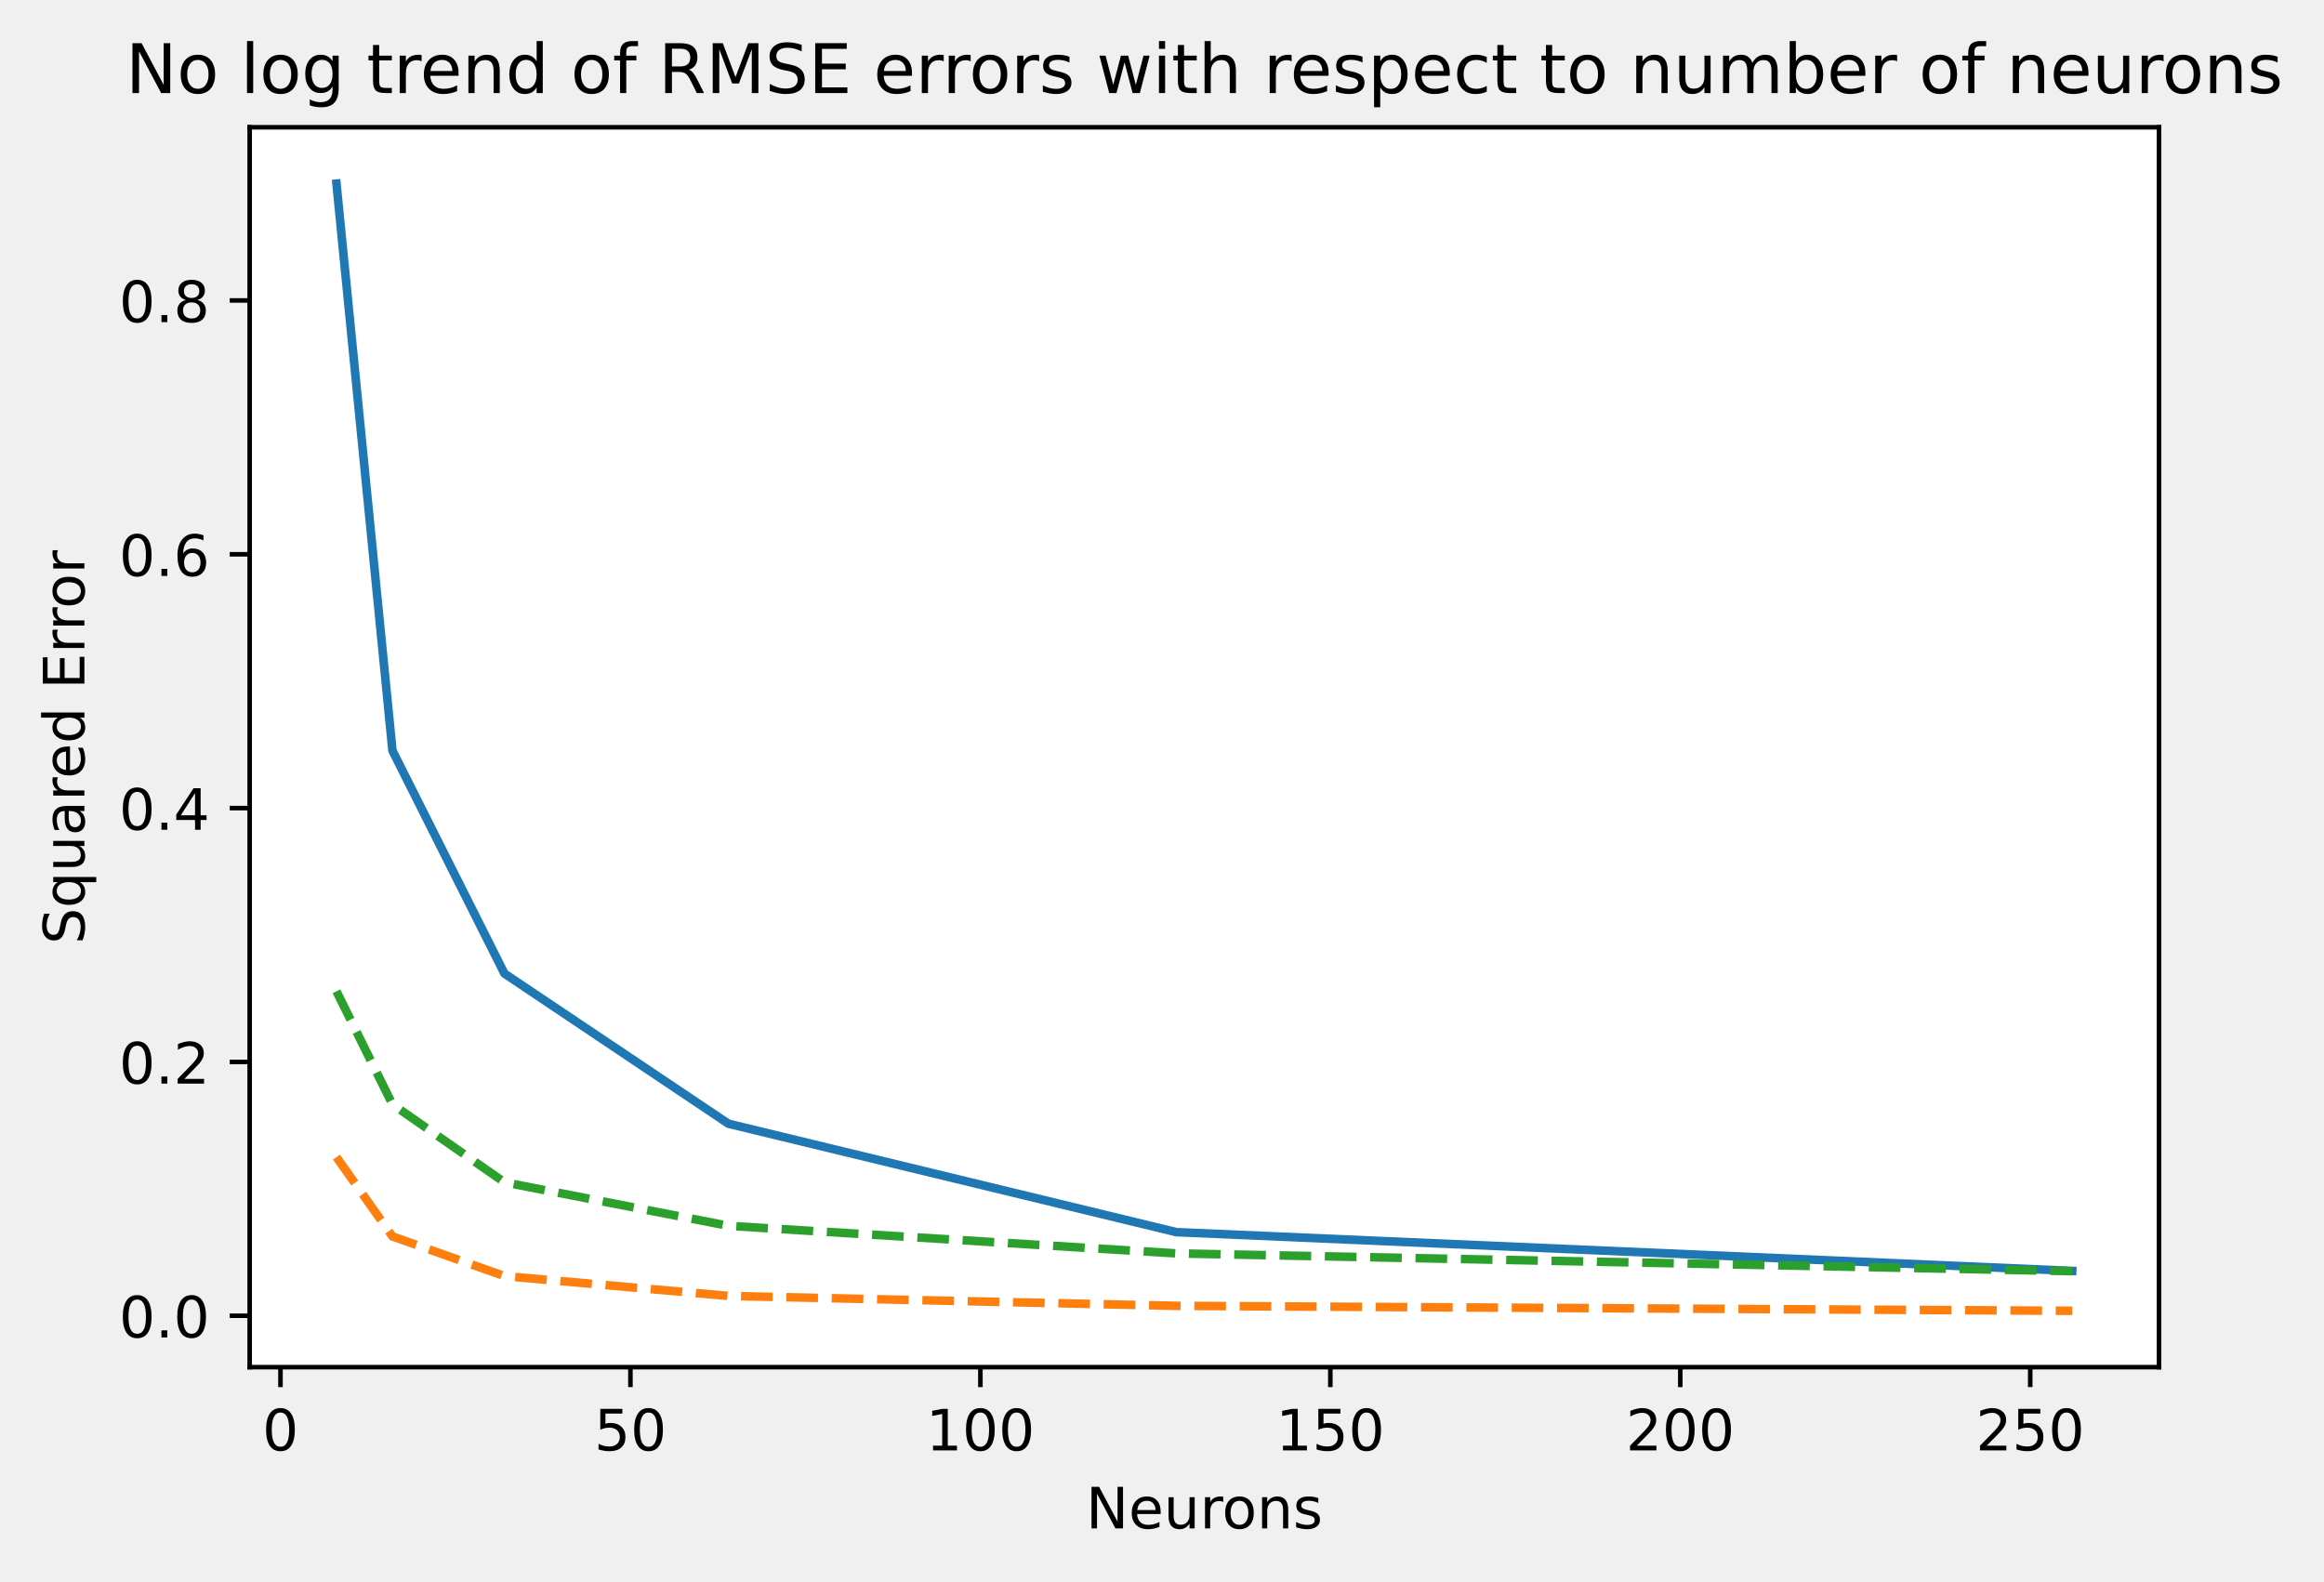
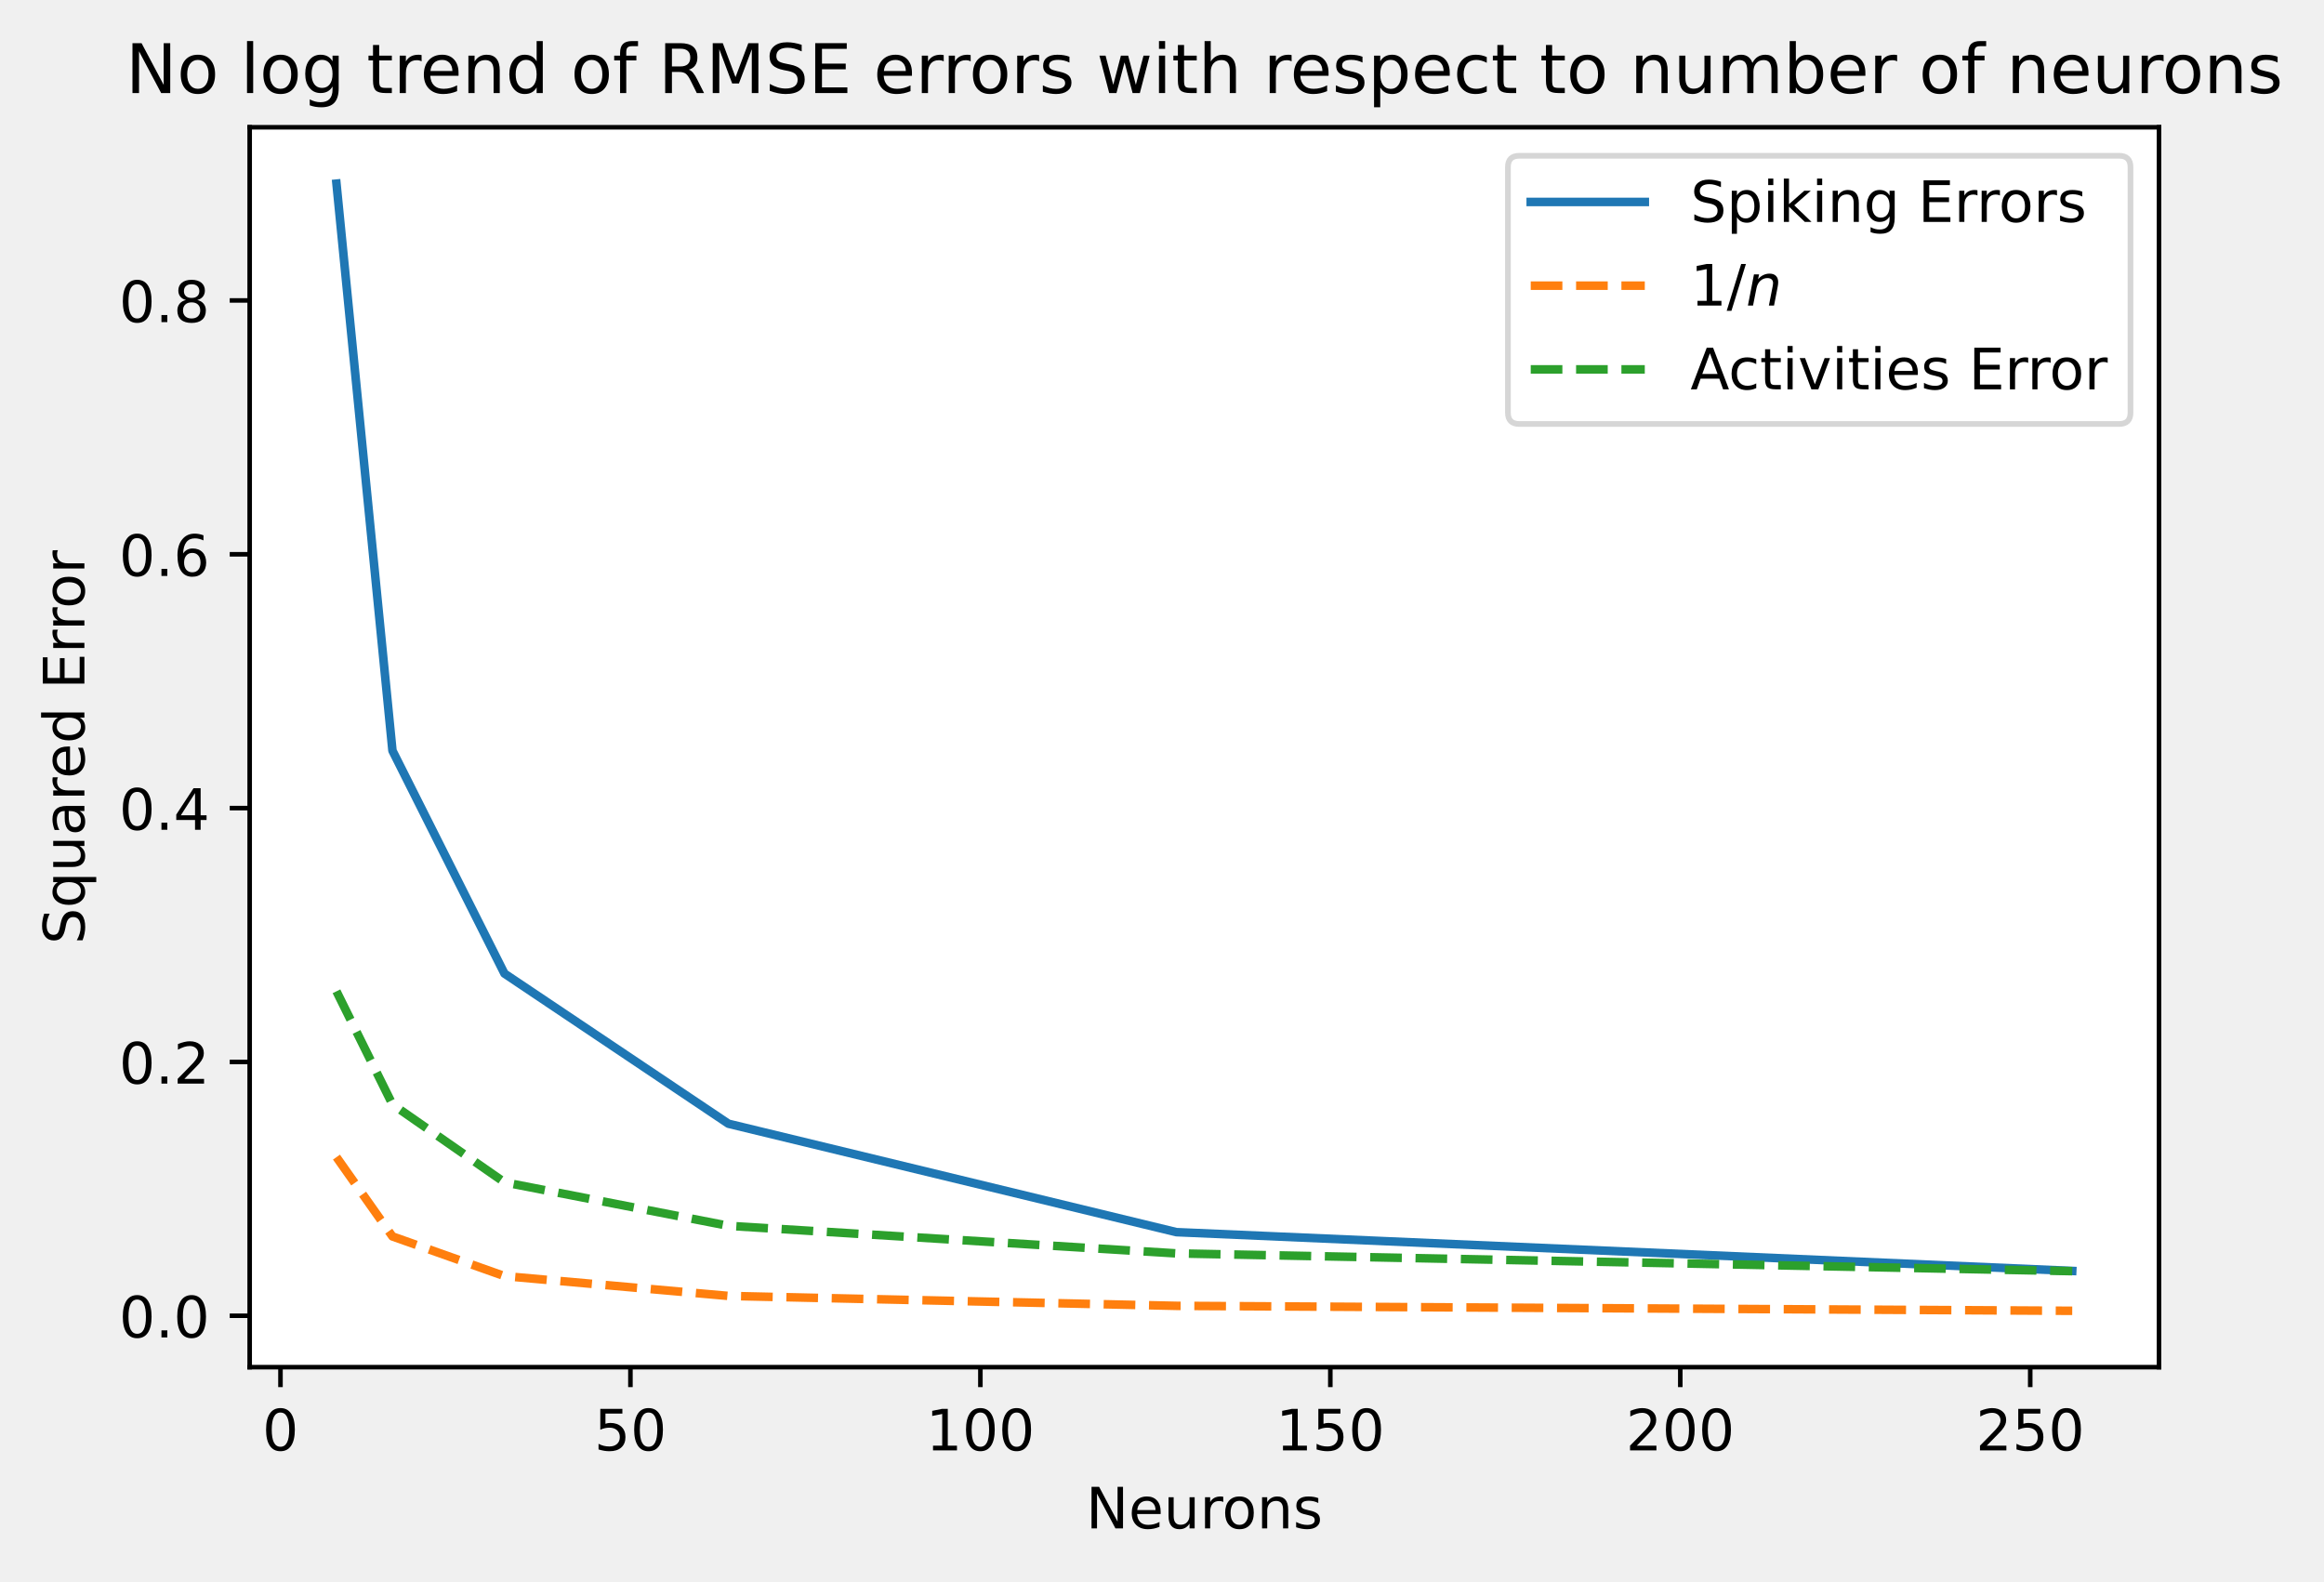
<svg xmlns="http://www.w3.org/2000/svg" xmlns:xlink="http://www.w3.org/1999/xlink" width="407.511pt" height="277.314pt" viewBox="0 0 407.511 277.314" version="1.1">
  <defs>
    <style type="text/css">*{stroke-linejoin: round; stroke-linecap: butt}</style>
  </defs>
  <g id="figure_1">
    <g id="patch_1">
      <path d="M 0 277.314  L 407.511 277.314  L 407.511 0  L 0 0  L 0 277.314  z " style="fill: none" />
    </g>
    <g id="axes_1">
      <g id="patch_2">
        <path d="M 43.781 239.758  L 378.581 239.758  L 378.581 22.318  L 43.781 22.318  z " style="fill: #ffffff" />
      </g>
      <g id="matplotlib.axis_1">
        <g id="xtick_1">
          <g id="line2d_1">
            <defs>
-               <path id="m7e993c9994" d="M 0 0  L 0 3.5  " style="stroke: #000000; stroke-width: 0.8" />
-             </defs>
-             <g>
-               <use xlink:href="#m7e993c9994" x="49.181" y="239.758" style="stroke: #000000; stroke-width: 0.8" />
+               <path id="m17f9c73970" d="M 0 0  L 0 3.5  " style="stroke: #000000; stroke-width: 0.8" />
+             </defs>
+             <g>
+               <use xlink:href="#m17f9c73970" x="49.181" y="239.758" style="stroke: #000000; stroke-width: 0.8" />
            </g>
          </g>
          <g id="text_1">
            <g transform="translate(46 254.3566) scale(0.1 -0.1)">
              <defs>
                <path id="DejaVuSans-30" d="M 2034 4250  Q 1547 4250 1301 3770  Q 1056 3291 1056 2328  Q 1056 1369 1301 889  Q 1547 409 2034 409  Q 2525 409 2770 889  Q 3016 1369 3016 2328  Q 3016 3291 2770 3770  Q 2525 4250 2034 4250  z M 2034 4750  Q 2819 4750 3233 4129  Q 3647 3509 3647 2328  Q 3647 1150 3233 529  Q 2819 -91 2034 -91  Q 1250 -91 836 529  Q 422 1150 422 2328  Q 422 3509 836 4129  Q 1250 4750 2034 4750  z " transform="scale(0.015625)" />
              </defs>
              <use xlink:href="#DejaVuSans-30" />
            </g>
          </g>
        </g>
        <g id="xtick_2">
          <g id="line2d_2">
            <g>
-               <use xlink:href="#m7e993c9994" x="110.545" y="239.758" style="stroke: #000000; stroke-width: 0.8" />
+               <use xlink:href="#m17f9c73970" x="110.545" y="239.758" style="stroke: #000000; stroke-width: 0.8" />
            </g>
          </g>
          <g id="text_2">
            <g transform="translate(104.1824 254.3566) scale(0.1 -0.1)">
              <defs>
                <path id="DejaVuSans-35" d="M 691 4666  L 3169 4666  L 3169 4134  L 1269 4134  L 1269 2991  Q 1406 3038 1543 3061  Q 1681 3084 1819 3084  Q 2600 3084 3056 2656  Q 3513 2228 3513 1497  Q 3513 744 3044 326  Q 2575 -91 1722 -91  Q 1428 -91 1123 -41  Q 819 9 494 109  L 494 744  Q 775 591 1075 516  Q 1375 441 1709 441  Q 2250 441 2565 725  Q 2881 1009 2881 1497  Q 2881 1984 2565 2268  Q 2250 2553 1709 2553  Q 1456 2553 1204 2497  Q 953 2441 691 2322  L 691 4666  z " transform="scale(0.015625)" />
              </defs>
              <use xlink:href="#DejaVuSans-35" />
              <use xlink:href="#DejaVuSans-30" x="63.623" />
            </g>
          </g>
        </g>
        <g id="xtick_3">
          <g id="line2d_3">
            <g>
-               <use xlink:href="#m7e993c9994" x="171.909" y="239.758" style="stroke: #000000; stroke-width: 0.8" />
+               <use xlink:href="#m17f9c73970" x="171.909" y="239.758" style="stroke: #000000; stroke-width: 0.8" />
            </g>
          </g>
          <g id="text_3">
            <g transform="translate(162.3648 254.3566) scale(0.1 -0.1)">
              <defs>
                <path id="DejaVuSans-31" d="M 794 531  L 1825 531  L 1825 4091  L 703 3866  L 703 4441  L 1819 4666  L 2450 4666  L 2450 531  L 3481 531  L 3481 0  L 794 0  L 794 531  z " transform="scale(0.015625)" />
              </defs>
              <use xlink:href="#DejaVuSans-31" />
              <use xlink:href="#DejaVuSans-30" x="63.623" />
              <use xlink:href="#DejaVuSans-30" x="127.246" />
            </g>
          </g>
        </g>
        <g id="xtick_4">
          <g id="line2d_4">
            <g>
-               <use xlink:href="#m7e993c9994" x="233.272" y="239.758" style="stroke: #000000; stroke-width: 0.8" />
+               <use xlink:href="#m17f9c73970" x="233.272" y="239.758" style="stroke: #000000; stroke-width: 0.8" />
            </g>
          </g>
          <g id="text_4">
            <g transform="translate(223.7284 254.3566) scale(0.1 -0.1)">
              <use xlink:href="#DejaVuSans-31" />
              <use xlink:href="#DejaVuSans-35" x="63.623" />
              <use xlink:href="#DejaVuSans-30" x="127.246" />
            </g>
          </g>
        </g>
        <g id="xtick_5">
          <g id="line2d_5">
            <g>
-               <use xlink:href="#m7e993c9994" x="294.636" y="239.758" style="stroke: #000000; stroke-width: 0.8" />
+               <use xlink:href="#m17f9c73970" x="294.636" y="239.758" style="stroke: #000000; stroke-width: 0.8" />
            </g>
          </g>
          <g id="text_5">
            <g transform="translate(285.092 254.3566) scale(0.1 -0.1)">
              <defs>
                <path id="DejaVuSans-32" d="M 1228 531  L 3431 531  L 3431 0  L 469 0  L 469 531  Q 828 903 1448 1529  Q 2069 2156 2228 2338  Q 2531 2678 2651 2914  Q 2772 3150 2772 3378  Q 2772 3750 2511 3984  Q 2250 4219 1831 4219  Q 1534 4219 1204 4116  Q 875 4013 500 3803  L 500 4441  Q 881 4594 1212 4672  Q 1544 4750 1819 4750  Q 2544 4750 2975 4387  Q 3406 4025 3406 3419  Q 3406 3131 3298 2873  Q 3191 2616 2906 2266  Q 2828 2175 2409 1742  Q 1991 1309 1228 531  z " transform="scale(0.015625)" />
              </defs>
              <use xlink:href="#DejaVuSans-32" />
              <use xlink:href="#DejaVuSans-30" x="63.623" />
              <use xlink:href="#DejaVuSans-30" x="127.246" />
            </g>
          </g>
        </g>
        <g id="xtick_6">
          <g id="line2d_6">
            <g>
-               <use xlink:href="#m7e993c9994" x="355.999" y="239.758" style="stroke: #000000; stroke-width: 0.8" />
+               <use xlink:href="#m17f9c73970" x="355.999" y="239.758" style="stroke: #000000; stroke-width: 0.8" />
            </g>
          </g>
          <g id="text_6">
            <g transform="translate(346.4557 254.3566) scale(0.1 -0.1)">
              <use xlink:href="#DejaVuSans-32" />
              <use xlink:href="#DejaVuSans-35" x="63.623" />
              <use xlink:href="#DejaVuSans-30" x="127.246" />
            </g>
          </g>
        </g>
        <g id="text_7">
          <g transform="translate(190.4195 268.0347) scale(0.1 -0.1)">
            <defs>
              <path id="DejaVuSans-4e" d="M 628 4666  L 1478 4666  L 3547 763  L 3547 4666  L 4159 4666  L 4159 0  L 3309 0  L 1241 3903  L 1241 0  L 628 0  L 628 4666  z " transform="scale(0.015625)" />
              <path id="DejaVuSans-65" d="M 3597 1894  L 3597 1613  L 953 1613  Q 991 1019 1311 708  Q 1631 397 2203 397  Q 2534 397 2845 478  Q 3156 559 3463 722  L 3463 178  Q 3153 47 2828 -22  Q 2503 -91 2169 -91  Q 1331 -91 842 396  Q 353 884 353 1716  Q 353 2575 817 3079  Q 1281 3584 2069 3584  Q 2775 3584 3186 3129  Q 3597 2675 3597 1894  z M 3022 2063  Q 3016 2534 2758 2815  Q 2500 3097 2075 3097  Q 1594 3097 1305 2825  Q 1016 2553 972 2059  L 3022 2063  z " transform="scale(0.015625)" />
              <path id="DejaVuSans-75" d="M 544 1381  L 544 3500  L 1119 3500  L 1119 1403  Q 1119 906 1312 657  Q 1506 409 1894 409  Q 2359 409 2629 706  Q 2900 1003 2900 1516  L 2900 3500  L 3475 3500  L 3475 0  L 2900 0  L 2900 538  Q 2691 219 2414 64  Q 2138 -91 1772 -91  Q 1169 -91 856 284  Q 544 659 544 1381  z M 1991 3584  L 1991 3584  z " transform="scale(0.015625)" />
              <path id="DejaVuSans-72" d="M 2631 2963  Q 2534 3019 2420 3045  Q 2306 3072 2169 3072  Q 1681 3072 1420 2755  Q 1159 2438 1159 1844  L 1159 0  L 581 0  L 581 3500  L 1159 3500  L 1159 2956  Q 1341 3275 1631 3429  Q 1922 3584 2338 3584  Q 2397 3584 2469 3576  Q 2541 3569 2628 3553  L 2631 2963  z " transform="scale(0.015625)" />
              <path id="DejaVuSans-6f" d="M 1959 3097  Q 1497 3097 1228 2736  Q 959 2375 959 1747  Q 959 1119 1226 758  Q 1494 397 1959 397  Q 2419 397 2687 759  Q 2956 1122 2956 1747  Q 2956 2369 2687 2733  Q 2419 3097 1959 3097  z M 1959 3584  Q 2709 3584 3137 3096  Q 3566 2609 3566 1747  Q 3566 888 3137 398  Q 2709 -91 1959 -91  Q 1206 -91 779 398  Q 353 888 353 1747  Q 353 2609 779 3096  Q 1206 3584 1959 3584  z " transform="scale(0.015625)" />
              <path id="DejaVuSans-6e" d="M 3513 2113  L 3513 0  L 2938 0  L 2938 2094  Q 2938 2591 2744 2837  Q 2550 3084 2163 3084  Q 1697 3084 1428 2787  Q 1159 2491 1159 1978  L 1159 0  L 581 0  L 581 3500  L 1159 3500  L 1159 2956  Q 1366 3272 1645 3428  Q 1925 3584 2291 3584  Q 2894 3584 3203 3211  Q 3513 2838 3513 2113  z " transform="scale(0.015625)" />
              <path id="DejaVuSans-73" d="M 2834 3397  L 2834 2853  Q 2591 2978 2328 3040  Q 2066 3103 1784 3103  Q 1356 3103 1142 2972  Q 928 2841 928 2578  Q 928 2378 1081 2264  Q 1234 2150 1697 2047  L 1894 2003  Q 2506 1872 2764 1633  Q 3022 1394 3022 966  Q 3022 478 2636 193  Q 2250 -91 1575 -91  Q 1294 -91 989 -36  Q 684 19 347 128  L 347 722  Q 666 556 975 473  Q 1284 391 1588 391  Q 1994 391 2212 530  Q 2431 669 2431 922  Q 2431 1156 2273 1281  Q 2116 1406 1581 1522  L 1381 1569  Q 847 1681 609 1914  Q 372 2147 372 2553  Q 372 3047 722 3315  Q 1072 3584 1716 3584  Q 2034 3584 2315 3537  Q 2597 3491 2834 3397  z " transform="scale(0.015625)" />
            </defs>
            <use xlink:href="#DejaVuSans-4e" />
            <use xlink:href="#DejaVuSans-65" x="74.805" />
            <use xlink:href="#DejaVuSans-75" x="136.328" />
            <use xlink:href="#DejaVuSans-72" x="199.707" />
            <use xlink:href="#DejaVuSans-6f" x="238.57" />
            <use xlink:href="#DejaVuSans-6e" x="299.752" />
            <use xlink:href="#DejaVuSans-73" x="363.131" />
          </g>
        </g>
      </g>
      <g id="matplotlib.axis_2">
        <g id="ytick_1">
          <g id="line2d_7">
            <defs>
-               <path id="m9e7fd2537a" d="M 0 0  L -3.5 0  " style="stroke: #000000; stroke-width: 0.8" />
-             </defs>
-             <g>
-               <use xlink:href="#m9e7fd2537a" x="43.781" y="230.744" style="stroke: #000000; stroke-width: 0.8" />
+               <path id="m02a2494fc2" d="M 0 0  L -3.5 0  " style="stroke: #000000; stroke-width: 0.8" />
+             </defs>
+             <g>
+               <use xlink:href="#m02a2494fc2" x="43.781" y="230.744" style="stroke: #000000; stroke-width: 0.8" />
            </g>
          </g>
          <g id="text_8">
            <g transform="translate(20.87813 234.5431) scale(0.1 -0.1)">
              <defs>
                <path id="DejaVuSans-2e" d="M 684 794  L 1344 794  L 1344 0  L 684 0  L 684 794  z " transform="scale(0.015625)" />
              </defs>
              <use xlink:href="#DejaVuSans-30" />
              <use xlink:href="#DejaVuSans-2e" x="63.623" />
              <use xlink:href="#DejaVuSans-30" x="95.41" />
            </g>
          </g>
        </g>
        <g id="ytick_2">
          <g id="line2d_8">
            <g>
-               <use xlink:href="#m9e7fd2537a" x="43.781" y="186.231" style="stroke: #000000; stroke-width: 0.8" />
+               <use xlink:href="#m02a2494fc2" x="43.781" y="186.231" style="stroke: #000000; stroke-width: 0.8" />
            </g>
          </g>
          <g id="text_9">
            <g transform="translate(20.87813 190.0297) scale(0.1 -0.1)">
              <use xlink:href="#DejaVuSans-30" />
              <use xlink:href="#DejaVuSans-2e" x="63.623" />
              <use xlink:href="#DejaVuSans-32" x="95.41" />
            </g>
          </g>
        </g>
        <g id="ytick_3">
          <g id="line2d_9">
            <g>
-               <use xlink:href="#m9e7fd2537a" x="43.781" y="141.717" style="stroke: #000000; stroke-width: 0.8" />
+               <use xlink:href="#m02a2494fc2" x="43.781" y="141.717" style="stroke: #000000; stroke-width: 0.8" />
            </g>
          </g>
          <g id="text_10">
            <g transform="translate(20.87813 145.5164) scale(0.1 -0.1)">
              <defs>
                <path id="DejaVuSans-34" d="M 2419 4116  L 825 1625  L 2419 1625  L 2419 4116  z M 2253 4666  L 3047 4666  L 3047 1625  L 3713 1625  L 3713 1100  L 3047 1100  L 3047 0  L 2419 0  L 2419 1100  L 313 1100  L 313 1709  L 2253 4666  z " transform="scale(0.015625)" />
              </defs>
              <use xlink:href="#DejaVuSans-30" />
              <use xlink:href="#DejaVuSans-2e" x="63.623" />
              <use xlink:href="#DejaVuSans-34" x="95.41" />
            </g>
          </g>
        </g>
        <g id="ytick_4">
          <g id="line2d_10">
            <g>
-               <use xlink:href="#m9e7fd2537a" x="43.781" y="97.204" style="stroke: #000000; stroke-width: 0.8" />
+               <use xlink:href="#m02a2494fc2" x="43.781" y="97.204" style="stroke: #000000; stroke-width: 0.8" />
            </g>
          </g>
          <g id="text_11">
            <g transform="translate(20.87813 101.003) scale(0.1 -0.1)">
              <defs>
                <path id="DejaVuSans-36" d="M 2113 2584  Q 1688 2584 1439 2293  Q 1191 2003 1191 1497  Q 1191 994 1439 701  Q 1688 409 2113 409  Q 2538 409 2786 701  Q 3034 994 3034 1497  Q 3034 2003 2786 2293  Q 2538 2584 2113 2584  z M 3366 4563  L 3366 3988  Q 3128 4100 2886 4159  Q 2644 4219 2406 4219  Q 1781 4219 1451 3797  Q 1122 3375 1075 2522  Q 1259 2794 1537 2939  Q 1816 3084 2150 3084  Q 2853 3084 3261 2657  Q 3669 2231 3669 1497  Q 3669 778 3244 343  Q 2819 -91 2113 -91  Q 1303 -91 875 529  Q 447 1150 447 2328  Q 447 3434 972 4092  Q 1497 4750 2381 4750  Q 2619 4750 2861 4703  Q 3103 4656 3366 4563  z " transform="scale(0.015625)" />
              </defs>
              <use xlink:href="#DejaVuSans-30" />
              <use xlink:href="#DejaVuSans-2e" x="63.623" />
              <use xlink:href="#DejaVuSans-36" x="95.41" />
            </g>
          </g>
        </g>
        <g id="ytick_5">
          <g id="line2d_11">
            <g>
-               <use xlink:href="#m9e7fd2537a" x="43.781" y="52.69" style="stroke: #000000; stroke-width: 0.8" />
+               <use xlink:href="#m02a2494fc2" x="43.781" y="52.69" style="stroke: #000000; stroke-width: 0.8" />
            </g>
          </g>
          <g id="text_12">
            <g transform="translate(20.87813 56.4896) scale(0.1 -0.1)">
              <defs>
                <path id="DejaVuSans-38" d="M 2034 2216  Q 1584 2216 1326 1975  Q 1069 1734 1069 1313  Q 1069 891 1326 650  Q 1584 409 2034 409  Q 2484 409 2743 651  Q 3003 894 3003 1313  Q 3003 1734 2745 1975  Q 2488 2216 2034 2216  z M 1403 2484  Q 997 2584 770 2862  Q 544 3141 544 3541  Q 544 4100 942 4425  Q 1341 4750 2034 4750  Q 2731 4750 3128 4425  Q 3525 4100 3525 3541  Q 3525 3141 3298 2862  Q 3072 2584 2669 2484  Q 3125 2378 3379 2068  Q 3634 1759 3634 1313  Q 3634 634 3220 271  Q 2806 -91 2034 -91  Q 1263 -91 848 271  Q 434 634 434 1313  Q 434 1759 690 2068  Q 947 2378 1403 2484  z M 1172 3481  Q 1172 3119 1398 2916  Q 1625 2713 2034 2713  Q 2441 2713 2670 2916  Q 2900 3119 2900 3481  Q 2900 3844 2670 4047  Q 2441 4250 2034 4250  Q 1625 4250 1398 4047  Q 1172 3844 1172 3481  z " transform="scale(0.015625)" />
              </defs>
              <use xlink:href="#DejaVuSans-30" />
              <use xlink:href="#DejaVuSans-2e" x="63.623" />
              <use xlink:href="#DejaVuSans-38" x="95.41" />
            </g>
          </g>
        </g>
        <g id="text_13">
          <g transform="translate(14.79844 165.5873) rotate(-90) scale(0.1 -0.1)">
            <defs>
              <path id="DejaVuSans-53" d="M 3425 4513  L 3425 3897  Q 3066 4069 2747 4153  Q 2428 4238 2131 4238  Q 1616 4238 1336 4038  Q 1056 3838 1056 3469  Q 1056 3159 1242 3001  Q 1428 2844 1947 2747  L 2328 2669  Q 3034 2534 3370 2195  Q 3706 1856 3706 1288  Q 3706 609 3251 259  Q 2797 -91 1919 -91  Q 1588 -91 1214 -16  Q 841 59 441 206  L 441 856  Q 825 641 1194 531  Q 1563 422 1919 422  Q 2459 422 2753 634  Q 3047 847 3047 1241  Q 3047 1584 2836 1778  Q 2625 1972 2144 2069  L 1759 2144  Q 1053 2284 737 2584  Q 422 2884 422 3419  Q 422 4038 858 4394  Q 1294 4750 2059 4750  Q 2388 4750 2728 4690  Q 3069 4631 3425 4513  z " transform="scale(0.015625)" />
              <path id="DejaVuSans-71" d="M 947 1747  Q 947 1113 1208 752  Q 1469 391 1925 391  Q 2381 391 2643 752  Q 2906 1113 2906 1747  Q 2906 2381 2643 2742  Q 2381 3103 1925 3103  Q 1469 3103 1208 2742  Q 947 2381 947 1747  z M 2906 525  Q 2725 213 2448 61  Q 2172 -91 1784 -91  Q 1150 -91 751 415  Q 353 922 353 1747  Q 353 2572 751 3078  Q 1150 3584 1784 3584  Q 2172 3584 2448 3432  Q 2725 3281 2906 2969  L 2906 3500  L 3481 3500  L 3481 -1331  L 2906 -1331  L 2906 525  z " transform="scale(0.015625)" />
              <path id="DejaVuSans-61" d="M 2194 1759  Q 1497 1759 1228 1600  Q 959 1441 959 1056  Q 959 750 1161 570  Q 1363 391 1709 391  Q 2188 391 2477 730  Q 2766 1069 2766 1631  L 2766 1759  L 2194 1759  z M 3341 1997  L 3341 0  L 2766 0  L 2766 531  Q 2569 213 2275 61  Q 1981 -91 1556 -91  Q 1019 -91 701 211  Q 384 513 384 1019  Q 384 1609 779 1909  Q 1175 2209 1959 2209  L 2766 2209  L 2766 2266  Q 2766 2663 2505 2880  Q 2244 3097 1772 3097  Q 1472 3097 1187 3025  Q 903 2953 641 2809  L 641 3341  Q 956 3463 1253 3523  Q 1550 3584 1831 3584  Q 2591 3584 2966 3190  Q 3341 2797 3341 1997  z " transform="scale(0.015625)" />
              <path id="DejaVuSans-64" d="M 2906 2969  L 2906 4863  L 3481 4863  L 3481 0  L 2906 0  L 2906 525  Q 2725 213 2448 61  Q 2172 -91 1784 -91  Q 1150 -91 751 415  Q 353 922 353 1747  Q 353 2572 751 3078  Q 1150 3584 1784 3584  Q 2172 3584 2448 3432  Q 2725 3281 2906 2969  z M 947 1747  Q 947 1113 1208 752  Q 1469 391 1925 391  Q 2381 391 2643 752  Q 2906 1113 2906 1747  Q 2906 2381 2643 2742  Q 2381 3103 1925 3103  Q 1469 3103 1208 2742  Q 947 2381 947 1747  z " transform="scale(0.015625)" />
              <path id="DejaVuSans-20" transform="scale(0.015625)" />
              <path id="DejaVuSans-45" d="M 628 4666  L 3578 4666  L 3578 4134  L 1259 4134  L 1259 2753  L 3481 2753  L 3481 2222  L 1259 2222  L 1259 531  L 3634 531  L 3634 0  L 628 0  L 628 4666  z " transform="scale(0.015625)" />
            </defs>
            <use xlink:href="#DejaVuSans-53" />
            <use xlink:href="#DejaVuSans-71" x="63.477" />
            <use xlink:href="#DejaVuSans-75" x="126.953" />
            <use xlink:href="#DejaVuSans-61" x="190.332" />
            <use xlink:href="#DejaVuSans-72" x="251.611" />
            <use xlink:href="#DejaVuSans-65" x="290.475" />
            <use xlink:href="#DejaVuSans-64" x="351.998" />
            <use xlink:href="#DejaVuSans-20" x="415.475" />
            <use xlink:href="#DejaVuSans-45" x="447.262" />
            <use xlink:href="#DejaVuSans-72" x="510.445" />
            <use xlink:href="#DejaVuSans-72" x="549.809" />
            <use xlink:href="#DejaVuSans-6f" x="588.672" />
            <use xlink:href="#DejaVuSans-72" x="649.854" />
          </g>
        </g>
      </g>
      <g id="line2d_12">
-         <path d="M 58.999 32.202  L 68.818 131.644  L 88.454 170.729  L 127.727 197.065  L 206.272 216.08  L 363.363 222.88  " clip-path="url(#p8b13e7468d)" style="fill: none; stroke: #1f77b4; stroke-width: 1.5; stroke-linecap: square" />
+         <path d="M 58.999 32.202  L 68.818 131.644  L 88.454 170.729  L 127.727 197.065  L 206.272 216.08  L 363.363 222.88  " clip-path="url(#pe43edf766f)" style="fill: none; stroke: #1f77b4; stroke-width: 1.5; stroke-linecap: square" />
      </g>
      <g id="line2d_13">
-         <path d="M 58.999 202.923  L 68.818 216.833  L 88.454 223.789  L 127.727 227.266  L 206.272 229.005  L 363.363 229.874  " clip-path="url(#p8b13e7468d)" style="fill: none; stroke-dasharray: 5.55,2.4; stroke-dashoffset: 0; stroke: #ff7f0e; stroke-width: 1.5" />
+         <path d="M 58.999 202.923  L 68.818 216.833  L 88.454 223.789  L 127.727 227.266  L 206.272 229.005  L 363.363 229.874  " clip-path="url(#pe43edf766f)" style="fill: none; stroke-dasharray: 5.55,2.4; stroke-dashoffset: 0; stroke: #ff7f0e; stroke-width: 1.5" />
      </g>
      <g id="line2d_14">
-         <path d="M 58.999 173.842  L 68.818 193.674  L 88.454 207.342  L 127.727 214.97  L 206.272 219.805  L 363.363 222.922  " clip-path="url(#p8b13e7468d)" style="fill: none; stroke-dasharray: 5.55,2.4; stroke-dashoffset: 0; stroke: #2ca02c; stroke-width: 1.5" />
+         <path d="M 58.999 173.842  L 68.818 193.674  L 88.454 207.342  L 127.727 214.97  L 206.272 219.805  L 363.363 222.922  " clip-path="url(#pe43edf766f)" style="fill: none; stroke-dasharray: 5.55,2.4; stroke-dashoffset: 0; stroke: #2ca02c; stroke-width: 1.5" />
      </g>
      <g id="patch_3">
        <path d="M 43.781 239.758  L 43.781 22.318  " style="fill: none; stroke: #000000; stroke-width: 0.8; stroke-linejoin: miter; stroke-linecap: square" />
      </g>
      <g id="patch_4">
        <path d="M 378.581 239.758  L 378.581 22.318  " style="fill: none; stroke: #000000; stroke-width: 0.8; stroke-linejoin: miter; stroke-linecap: square" />
      </g>
      <g id="patch_5">
        <path d="M 43.781 239.758  L 378.581 239.758  " style="fill: none; stroke: #000000; stroke-width: 0.8; stroke-linejoin: miter; stroke-linecap: square" />
      </g>
      <g id="patch_6">
        <path d="M 43.781 22.318  L 378.581 22.318  " style="fill: none; stroke: #000000; stroke-width: 0.8; stroke-linejoin: miter; stroke-linecap: square" />
      </g>
      <g id="text_14">
        <g transform="translate(22.05187 16.31812) scale(0.12 -0.12)">
          <defs>
            <path id="DejaVuSans-6c" d="M 603 4863  L 1178 4863  L 1178 0  L 603 0  L 603 4863  z " transform="scale(0.015625)" />
            <path id="DejaVuSans-67" d="M 2906 1791  Q 2906 2416 2648 2759  Q 2391 3103 1925 3103  Q 1463 3103 1205 2759  Q 947 2416 947 1791  Q 947 1169 1205 825  Q 1463 481 1925 481  Q 2391 481 2648 825  Q 2906 1169 2906 1791  z M 3481 434  Q 3481 -459 3084 -895  Q 2688 -1331 1869 -1331  Q 1566 -1331 1297 -1286  Q 1028 -1241 775 -1147  L 775 -588  Q 1028 -725 1275 -790  Q 1522 -856 1778 -856  Q 2344 -856 2625 -561  Q 2906 -266 2906 331  L 2906 616  Q 2728 306 2450 153  Q 2172 0 1784 0  Q 1141 0 747 490  Q 353 981 353 1791  Q 353 2603 747 3093  Q 1141 3584 1784 3584  Q 2172 3584 2450 3431  Q 2728 3278 2906 2969  L 2906 3500  L 3481 3500  L 3481 434  z " transform="scale(0.015625)" />
            <path id="DejaVuSans-74" d="M 1172 4494  L 1172 3500  L 2356 3500  L 2356 3053  L 1172 3053  L 1172 1153  Q 1172 725 1289 603  Q 1406 481 1766 481  L 2356 481  L 2356 0  L 1766 0  Q 1100 0 847 248  Q 594 497 594 1153  L 594 3053  L 172 3053  L 172 3500  L 594 3500  L 594 4494  L 1172 4494  z " transform="scale(0.015625)" />
            <path id="DejaVuSans-66" d="M 2375 4863  L 2375 4384  L 1825 4384  Q 1516 4384 1395 4259  Q 1275 4134 1275 3809  L 1275 3500  L 2222 3500  L 2222 3053  L 1275 3053  L 1275 0  L 697 0  L 697 3053  L 147 3053  L 147 3500  L 697 3500  L 697 3744  Q 697 4328 969 4595  Q 1241 4863 1831 4863  L 2375 4863  z " transform="scale(0.015625)" />
            <path id="DejaVuSans-52" d="M 2841 2188  Q 3044 2119 3236 1894  Q 3428 1669 3622 1275  L 4263 0  L 3584 0  L 2988 1197  Q 2756 1666 2539 1819  Q 2322 1972 1947 1972  L 1259 1972  L 1259 0  L 628 0  L 628 4666  L 2053 4666  Q 2853 4666 3247 4331  Q 3641 3997 3641 3322  Q 3641 2881 3436 2590  Q 3231 2300 2841 2188  z M 1259 4147  L 1259 2491  L 2053 2491  Q 2509 2491 2742 2702  Q 2975 2913 2975 3322  Q 2975 3731 2742 3939  Q 2509 4147 2053 4147  L 1259 4147  z " transform="scale(0.015625)" />
            <path id="DejaVuSans-4d" d="M 628 4666  L 1569 4666  L 2759 1491  L 3956 4666  L 4897 4666  L 4897 0  L 4281 0  L 4281 4097  L 3078 897  L 2444 897  L 1241 4097  L 1241 0  L 628 0  L 628 4666  z " transform="scale(0.015625)" />
            <path id="DejaVuSans-77" d="M 269 3500  L 844 3500  L 1563 769  L 2278 3500  L 2956 3500  L 3675 769  L 4391 3500  L 4966 3500  L 4050 0  L 3372 0  L 2619 2869  L 1863 0  L 1184 0  L 269 3500  z " transform="scale(0.015625)" />
            <path id="DejaVuSans-69" d="M 603 3500  L 1178 3500  L 1178 0  L 603 0  L 603 3500  z M 603 4863  L 1178 4863  L 1178 4134  L 603 4134  L 603 4863  z " transform="scale(0.015625)" />
            <path id="DejaVuSans-68" d="M 3513 2113  L 3513 0  L 2938 0  L 2938 2094  Q 2938 2591 2744 2837  Q 2550 3084 2163 3084  Q 1697 3084 1428 2787  Q 1159 2491 1159 1978  L 1159 0  L 581 0  L 581 4863  L 1159 4863  L 1159 2956  Q 1366 3272 1645 3428  Q 1925 3584 2291 3584  Q 2894 3584 3203 3211  Q 3513 2838 3513 2113  z " transform="scale(0.015625)" />
            <path id="DejaVuSans-70" d="M 1159 525  L 1159 -1331  L 581 -1331  L 581 3500  L 1159 3500  L 1159 2969  Q 1341 3281 1617 3432  Q 1894 3584 2278 3584  Q 2916 3584 3314 3078  Q 3713 2572 3713 1747  Q 3713 922 3314 415  Q 2916 -91 2278 -91  Q 1894 -91 1617 61  Q 1341 213 1159 525  z M 3116 1747  Q 3116 2381 2855 2742  Q 2594 3103 2138 3103  Q 1681 3103 1420 2742  Q 1159 2381 1159 1747  Q 1159 1113 1420 752  Q 1681 391 2138 391  Q 2594 391 2855 752  Q 3116 1113 3116 1747  z " transform="scale(0.015625)" />
            <path id="DejaVuSans-63" d="M 3122 3366  L 3122 2828  Q 2878 2963 2633 3030  Q 2388 3097 2138 3097  Q 1578 3097 1268 2742  Q 959 2388 959 1747  Q 959 1106 1268 751  Q 1578 397 2138 397  Q 2388 397 2633 464  Q 2878 531 3122 666  L 3122 134  Q 2881 22 2623 -34  Q 2366 -91 2075 -91  Q 1284 -91 818 406  Q 353 903 353 1747  Q 353 2603 823 3093  Q 1294 3584 2113 3584  Q 2378 3584 2631 3529  Q 2884 3475 3122 3366  z " transform="scale(0.015625)" />
            <path id="DejaVuSans-6d" d="M 3328 2828  Q 3544 3216 3844 3400  Q 4144 3584 4550 3584  Q 5097 3584 5394 3201  Q 5691 2819 5691 2113  L 5691 0  L 5113 0  L 5113 2094  Q 5113 2597 4934 2840  Q 4756 3084 4391 3084  Q 3944 3084 3684 2787  Q 3425 2491 3425 1978  L 3425 0  L 2847 0  L 2847 2094  Q 2847 2600 2669 2842  Q 2491 3084 2119 3084  Q 1678 3084 1418 2786  Q 1159 2488 1159 1978  L 1159 0  L 581 0  L 581 3500  L 1159 3500  L 1159 2956  Q 1356 3278 1631 3431  Q 1906 3584 2284 3584  Q 2666 3584 2933 3390  Q 3200 3197 3328 2828  z " transform="scale(0.015625)" />
            <path id="DejaVuSans-62" d="M 3116 1747  Q 3116 2381 2855 2742  Q 2594 3103 2138 3103  Q 1681 3103 1420 2742  Q 1159 2381 1159 1747  Q 1159 1113 1420 752  Q 1681 391 2138 391  Q 2594 391 2855 752  Q 3116 1113 3116 1747  z M 1159 2969  Q 1341 3281 1617 3432  Q 1894 3584 2278 3584  Q 2916 3584 3314 3078  Q 3713 2572 3713 1747  Q 3713 922 3314 415  Q 2916 -91 2278 -91  Q 1894 -91 1617 61  Q 1341 213 1159 525  L 1159 0  L 581 0  L 581 4863  L 1159 4863  L 1159 2969  z " transform="scale(0.015625)" />
          </defs>
          <use xlink:href="#DejaVuSans-4e" />
          <use xlink:href="#DejaVuSans-6f" x="74.805" />
          <use xlink:href="#DejaVuSans-20" x="135.986" />
          <use xlink:href="#DejaVuSans-6c" x="167.773" />
          <use xlink:href="#DejaVuSans-6f" x="195.557" />
          <use xlink:href="#DejaVuSans-67" x="256.738" />
          <use xlink:href="#DejaVuSans-20" x="320.215" />
          <use xlink:href="#DejaVuSans-74" x="352.002" />
          <use xlink:href="#DejaVuSans-72" x="391.211" />
          <use xlink:href="#DejaVuSans-65" x="430.074" />
          <use xlink:href="#DejaVuSans-6e" x="491.598" />
          <use xlink:href="#DejaVuSans-64" x="554.977" />
          <use xlink:href="#DejaVuSans-20" x="618.453" />
          <use xlink:href="#DejaVuSans-6f" x="650.24" />
          <use xlink:href="#DejaVuSans-66" x="711.422" />
          <use xlink:href="#DejaVuSans-20" x="746.627" />
          <use xlink:href="#DejaVuSans-52" x="778.414" />
          <use xlink:href="#DejaVuSans-4d" x="847.896" />
          <use xlink:href="#DejaVuSans-53" x="934.176" />
          <use xlink:href="#DejaVuSans-45" x="997.652" />
          <use xlink:href="#DejaVuSans-20" x="1060.836" />
          <use xlink:href="#DejaVuSans-65" x="1092.623" />
          <use xlink:href="#DejaVuSans-72" x="1154.146" />
          <use xlink:href="#DejaVuSans-72" x="1193.51" />
          <use xlink:href="#DejaVuSans-6f" x="1232.373" />
          <use xlink:href="#DejaVuSans-72" x="1293.555" />
          <use xlink:href="#DejaVuSans-73" x="1334.668" />
          <use xlink:href="#DejaVuSans-20" x="1386.768" />
          <use xlink:href="#DejaVuSans-77" x="1418.555" />
          <use xlink:href="#DejaVuSans-69" x="1500.342" />
          <use xlink:href="#DejaVuSans-74" x="1528.125" />
          <use xlink:href="#DejaVuSans-68" x="1567.334" />
          <use xlink:href="#DejaVuSans-20" x="1630.713" />
          <use xlink:href="#DejaVuSans-72" x="1662.5" />
          <use xlink:href="#DejaVuSans-65" x="1701.363" />
          <use xlink:href="#DejaVuSans-73" x="1762.887" />
          <use xlink:href="#DejaVuSans-70" x="1814.986" />
          <use xlink:href="#DejaVuSans-65" x="1878.463" />
          <use xlink:href="#DejaVuSans-63" x="1939.986" />
          <use xlink:href="#DejaVuSans-74" x="1994.967" />
          <use xlink:href="#DejaVuSans-20" x="2034.176" />
          <use xlink:href="#DejaVuSans-74" x="2065.963" />
          <use xlink:href="#DejaVuSans-6f" x="2105.172" />
          <use xlink:href="#DejaVuSans-20" x="2166.354" />
          <use xlink:href="#DejaVuSans-6e" x="2198.141" />
          <use xlink:href="#DejaVuSans-75" x="2261.52" />
          <use xlink:href="#DejaVuSans-6d" x="2324.898" />
          <use xlink:href="#DejaVuSans-62" x="2422.311" />
          <use xlink:href="#DejaVuSans-65" x="2485.787" />
          <use xlink:href="#DejaVuSans-72" x="2547.311" />
          <use xlink:href="#DejaVuSans-20" x="2588.424" />
          <use xlink:href="#DejaVuSans-6f" x="2620.211" />
          <use xlink:href="#DejaVuSans-66" x="2681.393" />
          <use xlink:href="#DejaVuSans-20" x="2716.598" />
          <use xlink:href="#DejaVuSans-6e" x="2748.385" />
          <use xlink:href="#DejaVuSans-65" x="2811.764" />
          <use xlink:href="#DejaVuSans-75" x="2873.287" />
          <use xlink:href="#DejaVuSans-72" x="2936.666" />
          <use xlink:href="#DejaVuSans-6f" x="2975.529" />
          <use xlink:href="#DejaVuSans-6e" x="3036.711" />
          <use xlink:href="#DejaVuSans-73" x="3100.09" />
        </g>
      </g>
+       <g id="legend_1">
+         <g id="patch_7">
+           <path d="M 266.413 74.353  L 371.581 74.353  Q 373.581 74.353 373.581 72.353  L 373.581 29.318  Q 373.581 27.318 371.581 27.318  L 266.413 27.318  Q 264.413 27.318 264.413 29.318  L 264.413 72.353  Q 264.413 74.353 266.413 74.353  z " style="fill: #ffffff; opacity: 0.8; stroke: #cccccc; stroke-linejoin: miter" />
+         </g>
+         <g id="line2d_15">
+           <path d="M 268.413 35.417  L 278.413 35.417  L 288.413 35.417  " style="fill: none; stroke: #1f77b4; stroke-width: 1.5; stroke-linecap: square" />
+         </g>
+         <g id="text_15">
+           <g transform="translate(296.4125 38.91656) scale(0.1 -0.1)">
+             <defs>
+               <path id="DejaVuSans-6b" d="M 581 4863  L 1159 4863  L 1159 1991  L 2875 3500  L 3609 3500  L 1753 1863  L 3688 0  L 2938 0  L 1159 1709  L 1159 0  L 581 0  L 581 4863  z " transform="scale(0.015625)" />
+             </defs>
+             <use xlink:href="#DejaVuSans-53" />
+             <use xlink:href="#DejaVuSans-70" x="63.477" />
+             <use xlink:href="#DejaVuSans-69" x="126.953" />
+             <use xlink:href="#DejaVuSans-6b" x="154.736" />
+             <use xlink:href="#DejaVuSans-69" x="212.646" />
+             <use xlink:href="#DejaVuSans-6e" x="240.43" />
+             <use xlink:href="#DejaVuSans-67" x="303.809" />
+             <use xlink:href="#DejaVuSans-20" x="367.285" />
+             <use xlink:href="#DejaVuSans-45" x="399.072" />
+             <use xlink:href="#DejaVuSans-72" x="462.256" />
+             <use xlink:href="#DejaVuSans-72" x="501.619" />
+             <use xlink:href="#DejaVuSans-6f" x="540.482" />
+             <use xlink:href="#DejaVuSans-72" x="601.664" />
+             <use xlink:href="#DejaVuSans-73" x="642.777" />
+           </g>
+         </g>
+         <g id="line2d_16">
+           <path d="M 268.413 50.095  L 278.413 50.095  L 288.413 50.095  " style="fill: none; stroke-dasharray: 5.55,2.4; stroke-dashoffset: 0; stroke: #ff7f0e; stroke-width: 1.5" />
+         </g>
+         <g id="text_16">
+           <g transform="translate(296.4125 53.59469) scale(0.1 -0.1)">
+             <defs>
+               <path id="DejaVuSans-2f" d="M 1625 4666  L 2156 4666  L 531 -594  L 0 -594  L 1625 4666  z " transform="scale(0.015625)" />
+               <path id="DejaVuSans-Oblique-6e" d="M 3566 2113  L 3156 0  L 2578 0  L 2988 2091  Q 3016 2238 3031 2350  Q 3047 2463 3047 2528  Q 3047 2791 2881 2937  Q 2716 3084 2419 3084  Q 1956 3084 1622 2776  Q 1288 2469 1184 1941  L 800 0  L 225 0  L 903 3500  L 1478 3500  L 1363 2950  Q 1603 3253 1940 3418  Q 2278 3584 2650 3584  Q 3113 3584 3367 3334  Q 3622 3084 3622 2631  Q 3622 2519 3608 2391  Q 3594 2263 3566 2113  z " transform="scale(0.015625)" />
+             </defs>
+             <use xlink:href="#DejaVuSans-31" transform="translate(0 0.09375)" />
+             <use xlink:href="#DejaVuSans-2f" transform="translate(63.62305 0.09375)" />
+             <use xlink:href="#DejaVuSans-Oblique-6e" transform="translate(97.31445 0.09375)" />
+           </g>
+         </g>
+         <g id="line2d_17">
+           <path d="M 268.413 64.773  L 278.413 64.773  L 288.413 64.773  " style="fill: none; stroke-dasharray: 5.55,2.4; stroke-dashoffset: 0; stroke: #2ca02c; stroke-width: 1.5" />
+         </g>
+         <g id="text_17">
+           <g transform="translate(296.4125 68.27281) scale(0.1 -0.1)">
+             <defs>
+               <path id="DejaVuSans-41" d="M 2188 4044  L 1331 1722  L 3047 1722  L 2188 4044  z M 1831 4666  L 2547 4666  L 4325 0  L 3669 0  L 3244 1197  L 1141 1197  L 716 0  L 50 0  L 1831 4666  z " transform="scale(0.015625)" />
+               <path id="DejaVuSans-76" d="M 191 3500  L 800 3500  L 1894 563  L 2988 3500  L 3597 3500  L 2284 0  L 1503 0  L 191 3500  z " transform="scale(0.015625)" />
+             </defs>
+             <use xlink:href="#DejaVuSans-41" />
+             <use xlink:href="#DejaVuSans-63" x="66.658" />
+             <use xlink:href="#DejaVuSans-74" x="121.639" />
+             <use xlink:href="#DejaVuSans-69" x="160.848" />
+             <use xlink:href="#DejaVuSans-76" x="188.631" />
+             <use xlink:href="#DejaVuSans-69" x="247.811" />
+             <use xlink:href="#DejaVuSans-74" x="275.594" />
+             <use xlink:href="#DejaVuSans-69" x="314.803" />
+             <use xlink:href="#DejaVuSans-65" x="342.586" />
+             <use xlink:href="#DejaVuSans-73" x="404.109" />
+             <use xlink:href="#DejaVuSans-20" x="456.209" />
+             <use xlink:href="#DejaVuSans-45" x="487.996" />
+             <use xlink:href="#DejaVuSans-72" x="551.18" />
+             <use xlink:href="#DejaVuSans-72" x="590.543" />
+             <use xlink:href="#DejaVuSans-6f" x="629.406" />
+             <use xlink:href="#DejaVuSans-72" x="690.588" />
+           </g>
+         </g>
+       </g>
    </g>
  </g>
  <defs>
-     <clipPath id="p8b13e7468d">
+     <clipPath id="pe43edf766f">
      <rect x="43.781" y="22.318" width="334.8" height="217.44" />
    </clipPath>
  </defs>
</svg>
